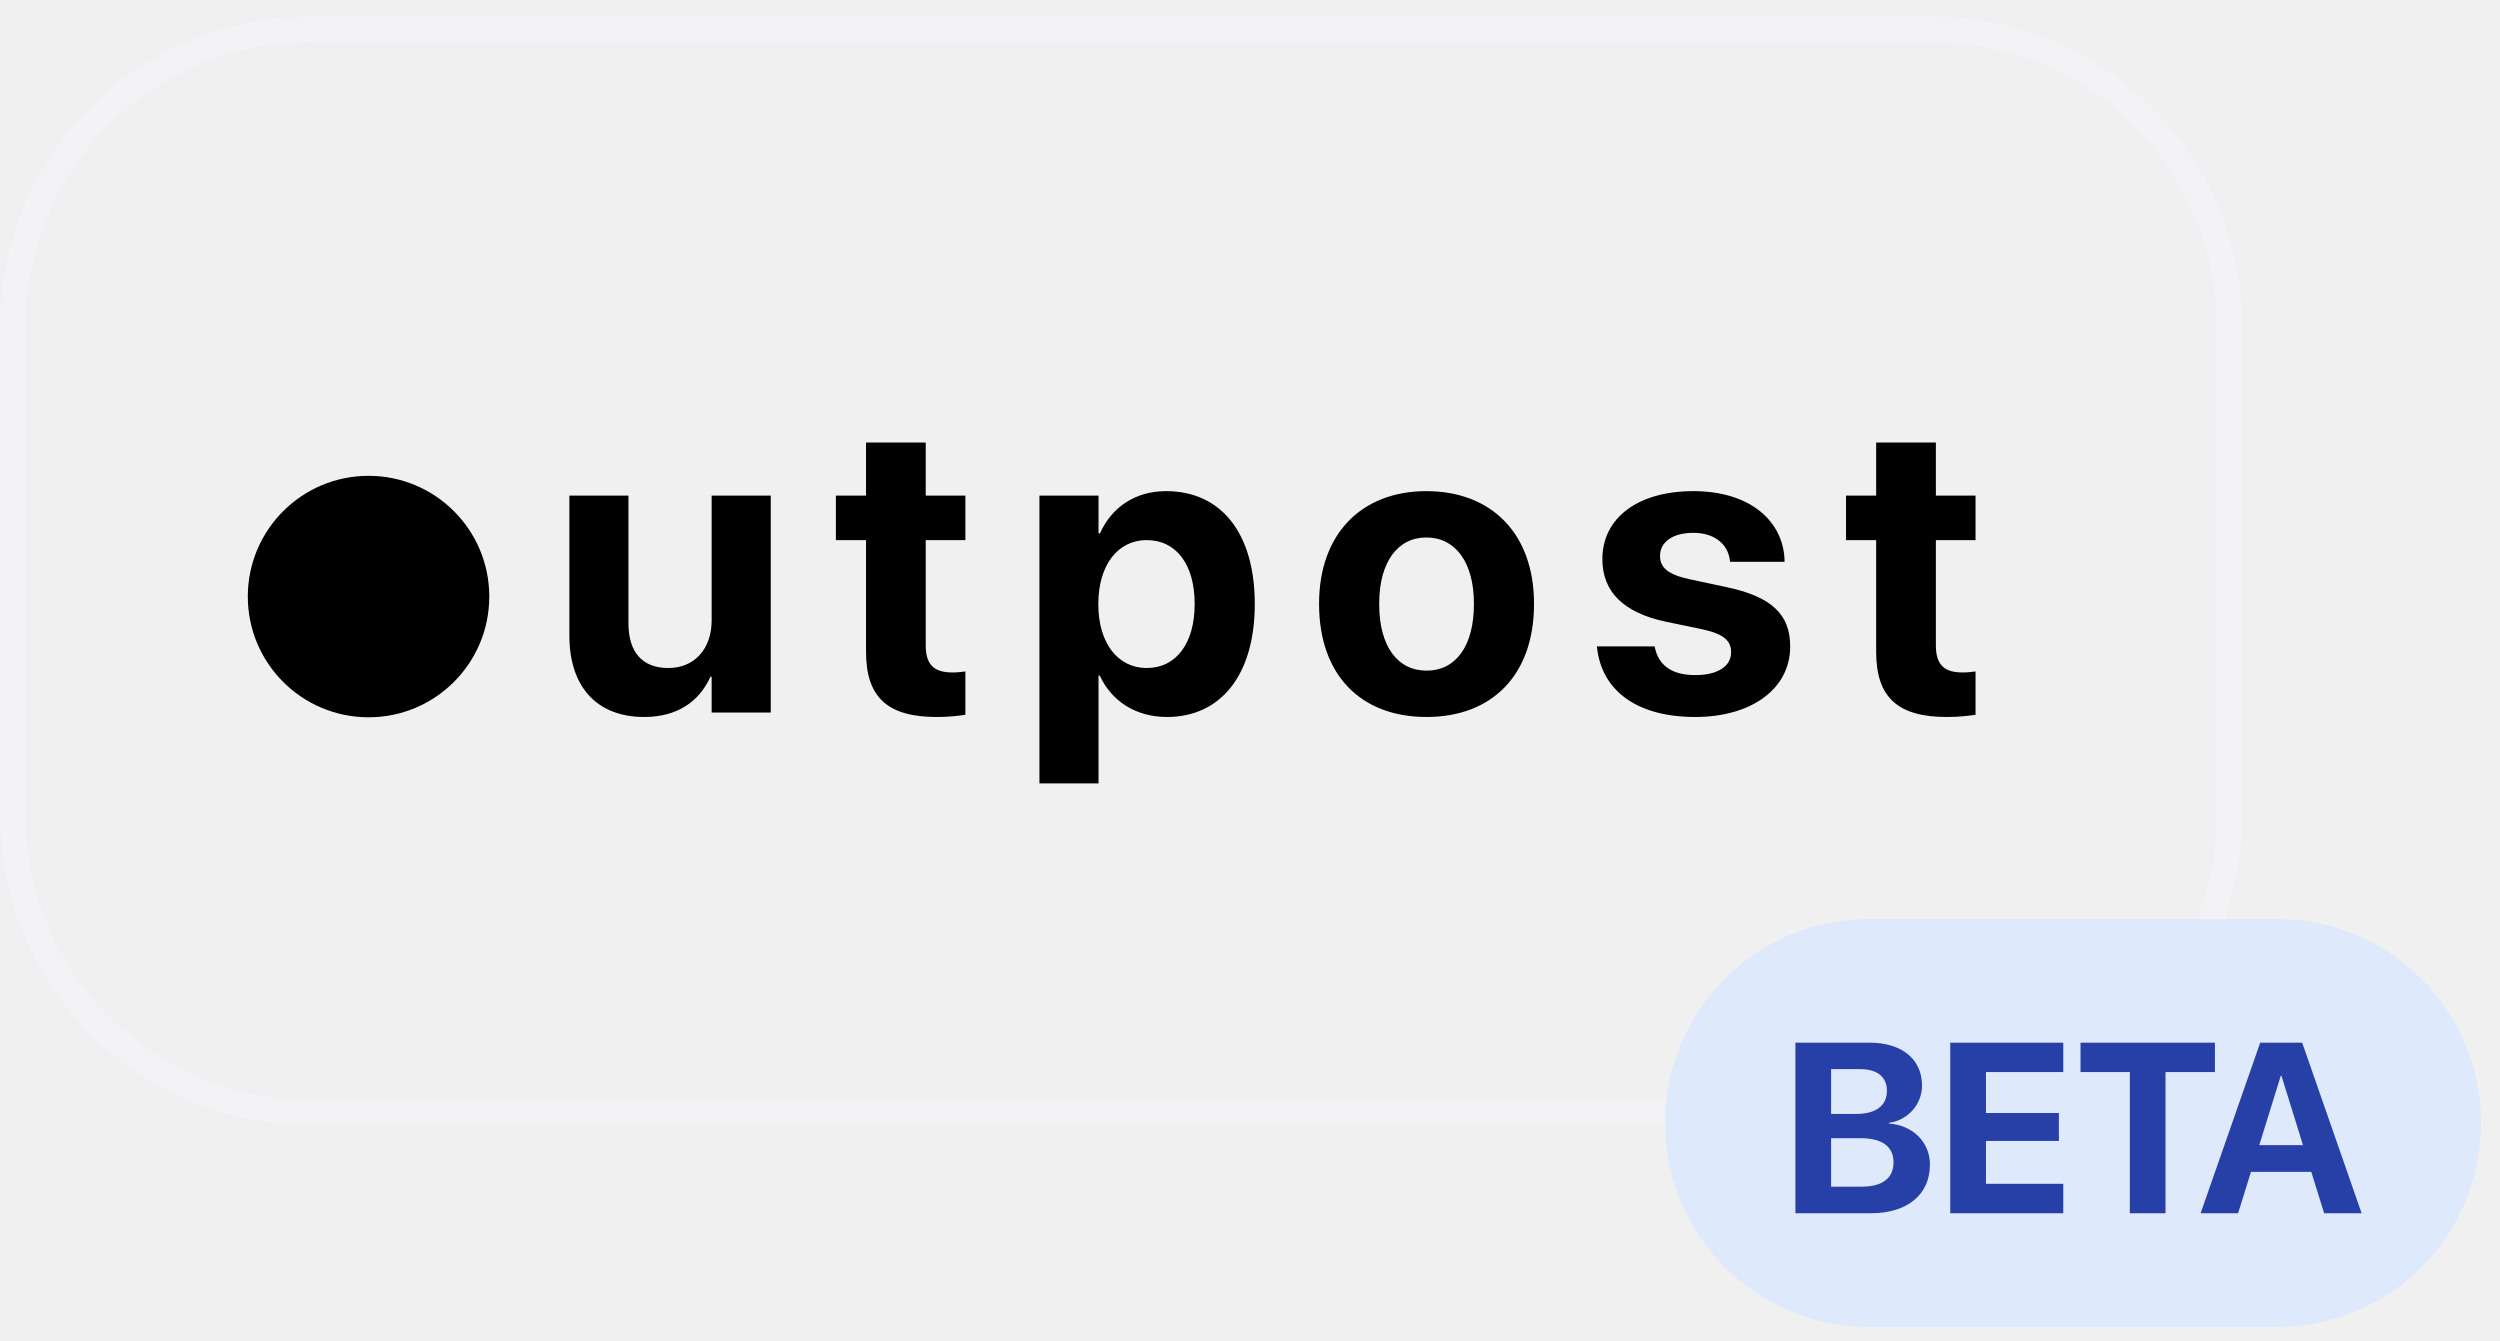
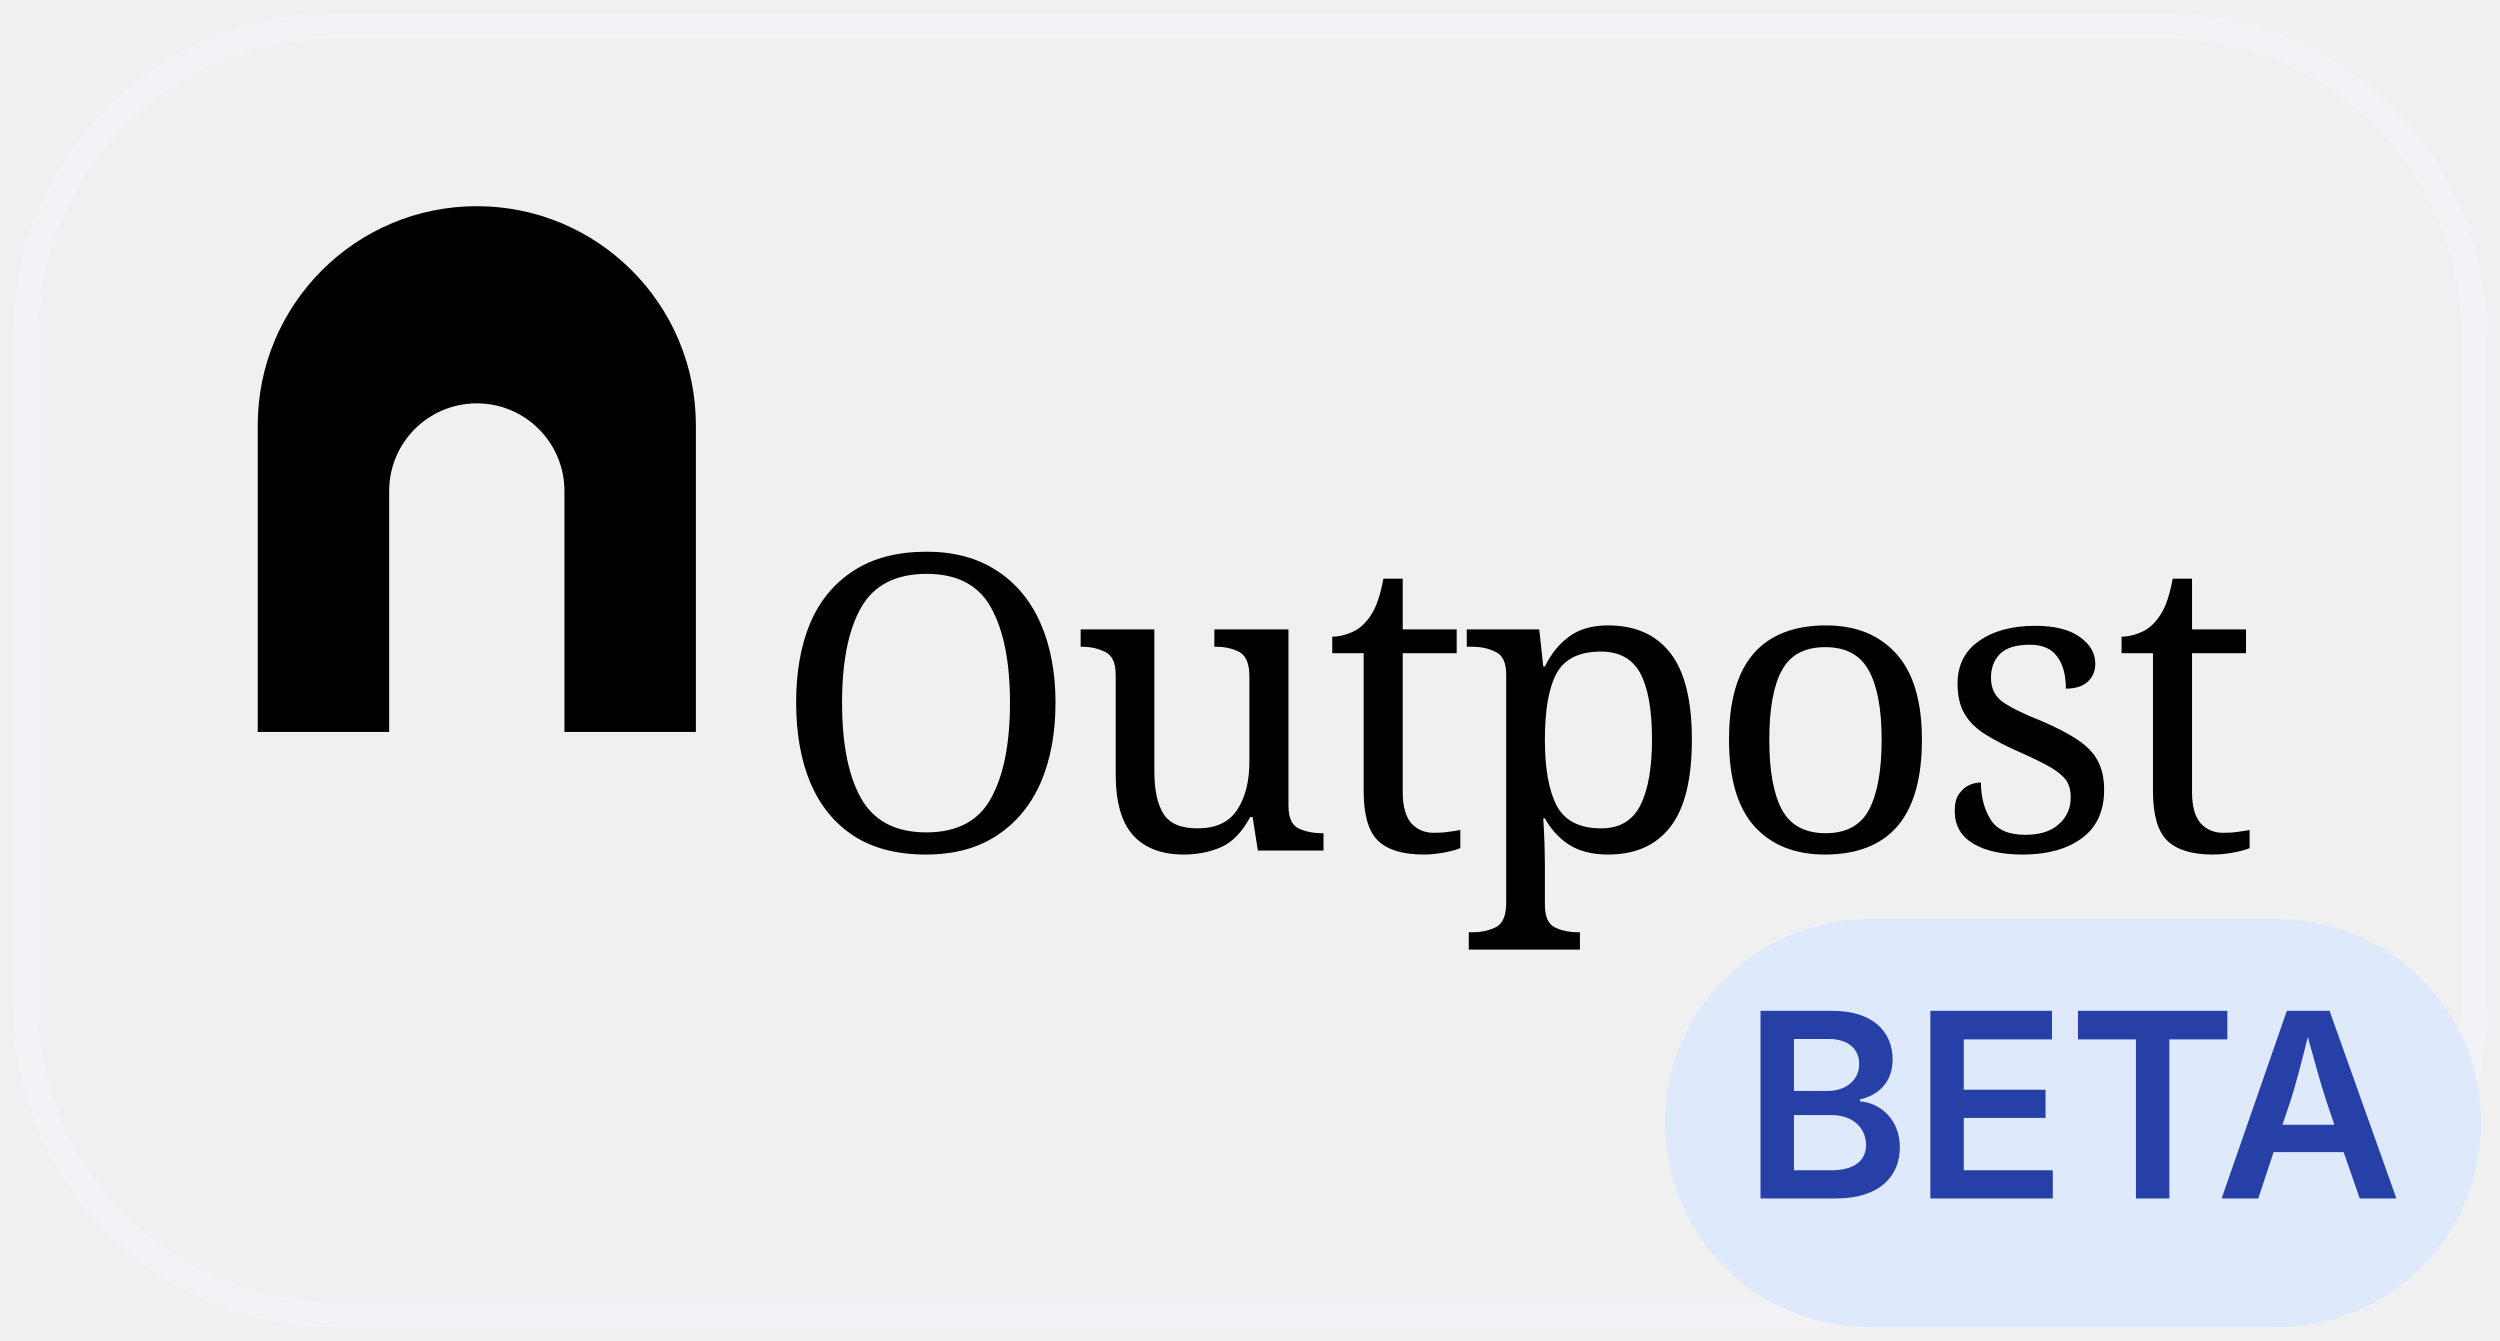
<svg xmlns="http://www.w3.org/2000/svg" width="97" height="52" viewBox="0 0 97 52" fill="none">
-   <mask id="mask0_1361_6302" style="mask-type:luminance" maskUnits="userSpaceOnUse" x="0" y="0" width="87" height="44">
-     <path d="M87 0.646H0V43.647H87V0.646Z" fill="white" />
-   </mask>
-   <g mask="url(#mask0_1361_6302)">
-     <path d="M75 1.146H12C5.649 1.146 0.5 6.295 0.5 12.646V31.646C0.5 37.998 5.649 43.147 12 43.147H75C81.351 43.147 86.5 37.998 86.5 31.646V12.646C86.5 6.295 81.351 1.146 75 1.146Z" stroke="#F2F2F7" />
-     <path d="M14.3 27.831C16.887 27.831 18.984 25.734 18.984 23.146C18.984 20.559 16.887 18.462 14.3 18.462C11.713 18.462 9.615 20.559 9.615 23.146C9.615 25.734 11.713 27.831 14.3 27.831Z" fill="black" />
-     <path d="M24.997 27.819C23.144 27.819 22.092 26.634 22.092 24.663V19.229H24.384V24.184C24.384 25.283 24.903 25.919 25.931 25.919C26.96 25.919 27.612 25.165 27.612 24.066V19.229H29.905V27.647H27.612V26.257H27.565C27.133 27.223 26.269 27.819 24.997 27.819ZM36.35 27.819C34.481 27.819 33.602 27.097 33.602 25.291V20.956H32.432V19.229H33.602V17.171H35.918V19.229H37.457V20.956H35.918V25.04C35.918 25.825 36.272 26.092 36.963 26.092C37.167 26.092 37.316 26.068 37.457 26.052V27.733C37.198 27.772 36.829 27.819 36.35 27.819ZM40.33 30.395V19.229H42.623V20.697H42.678C43.133 19.676 44.052 19.056 45.245 19.056C47.381 19.056 48.685 20.689 48.685 23.43V23.438C48.685 26.17 47.381 27.819 45.277 27.819C44.075 27.819 43.125 27.207 42.67 26.21H42.623V30.395H40.33ZM44.492 25.919C45.63 25.919 46.353 24.969 46.353 23.438V23.43C46.353 21.891 45.63 20.956 44.492 20.956C43.377 20.956 42.615 21.914 42.615 23.438V23.445C42.615 24.961 43.377 25.919 44.492 25.919ZM55.35 27.819C52.79 27.819 51.18 26.178 51.18 23.438V23.422C51.18 20.713 52.829 19.056 55.342 19.056C57.863 19.056 59.52 20.697 59.52 23.422V23.438C59.52 26.186 57.894 27.819 55.35 27.819ZM55.358 26.021C56.473 26.021 57.188 25.079 57.188 23.438V23.422C57.188 21.797 56.457 20.854 55.342 20.854C54.235 20.854 53.513 21.797 53.513 23.422V23.438C53.513 25.087 54.227 26.021 55.358 26.021ZM65.777 27.819C63.444 27.819 62.149 26.744 61.968 25.149L61.96 25.079H64.198L64.214 25.149C64.363 25.809 64.858 26.194 65.777 26.194C66.64 26.194 67.166 25.856 67.166 25.314V25.307C67.166 24.859 66.884 24.6 66.059 24.419L64.63 24.121C62.997 23.775 62.172 22.959 62.172 21.702V21.694C62.172 20.093 63.554 19.056 65.698 19.056C67.936 19.056 69.185 20.242 69.24 21.718V21.797H67.127L67.119 21.734C67.041 21.129 66.546 20.674 65.698 20.674C64.905 20.674 64.41 21.027 64.41 21.569V21.577C64.41 22.009 64.701 22.291 65.549 22.472L66.978 22.778C68.737 23.147 69.459 23.838 69.459 25.079V25.087C69.459 26.736 67.944 27.819 65.777 27.819ZM75.543 27.819C73.675 27.819 72.795 27.097 72.795 25.291V20.956H71.625V19.229H72.795V17.171H75.112V19.229H76.651V20.956H75.112V25.04C75.112 25.825 75.465 26.092 76.156 26.092C76.36 26.092 76.509 26.068 76.651 26.052V27.733C76.392 27.772 76.022 27.819 75.543 27.819Z" fill="black" />
+   <rect x="1" y="1" width="95" height="50" rx="12" stroke="#F2F2F7" stroke-width="1" />
+   <g transform="translate(10, 8) scale(0.85)">
+     <path fill-rule="evenodd" clip-rule="evenodd" d="M0 24V10C0 4.477 4.477 0 10 0s10 4.477 10 10v14H0ZM6 24V13c0-2.21 1.79-4 4-4s4 1.79 4 4v11H6Z" fill="black" />
  </g>
-   <rect x="64.603" y="35.657" width="31.666" height="15.833" rx="7.916" fill="#DEEAFC" />
-   <path d="M69.662 47.074V40.455H72.542C73.79 40.455 74.574 41.097 74.574 42.116V42.125C74.574 42.85 74.023 43.469 73.294 43.565V43.593C74.216 43.661 74.881 44.313 74.881 45.179V45.189C74.881 46.349 74.005 47.074 72.592 47.074H69.662ZM72.184 41.483H71.047V43.221H72.014C72.794 43.221 73.212 42.895 73.212 42.322V42.313C73.212 41.785 72.831 41.483 72.184 41.483ZM72.18 44.161H71.047V46.042H72.239C73.033 46.042 73.468 45.716 73.468 45.102V45.092C73.468 44.487 73.028 44.161 72.18 44.161ZM75.67 47.074V40.455H80.055V41.597H77.055V43.184H79.885V44.267H77.055V45.932H80.055V47.074H75.67ZM82.637 47.074V41.597H80.724V40.455H85.939V41.597H84.022V47.074H82.637ZM85.384 47.074L87.696 40.455H89.324L91.631 47.074H90.177L89.677 45.468H87.338L86.838 47.074H85.384ZM88.494 41.74L87.659 44.432H89.356L88.521 41.74H88.494Z" fill="#2640A8" />
+   <text x="30" y="33" font-family="Georgia, serif" font-size="16" font-weight="300" fill="black" letter-spacing="-0.02em">Outpost</text>
+   <rect x="64.6" y="35.66" width="31.67" height="15.83" rx="7.92" fill="#DEEAFC" />
+   <text x="80.4" y="46.5" font-family="-apple-system, sans-serif" font-size="10" font-weight="600" fill="#2640A8" text-anchor="middle">BETA</text>
</svg>
